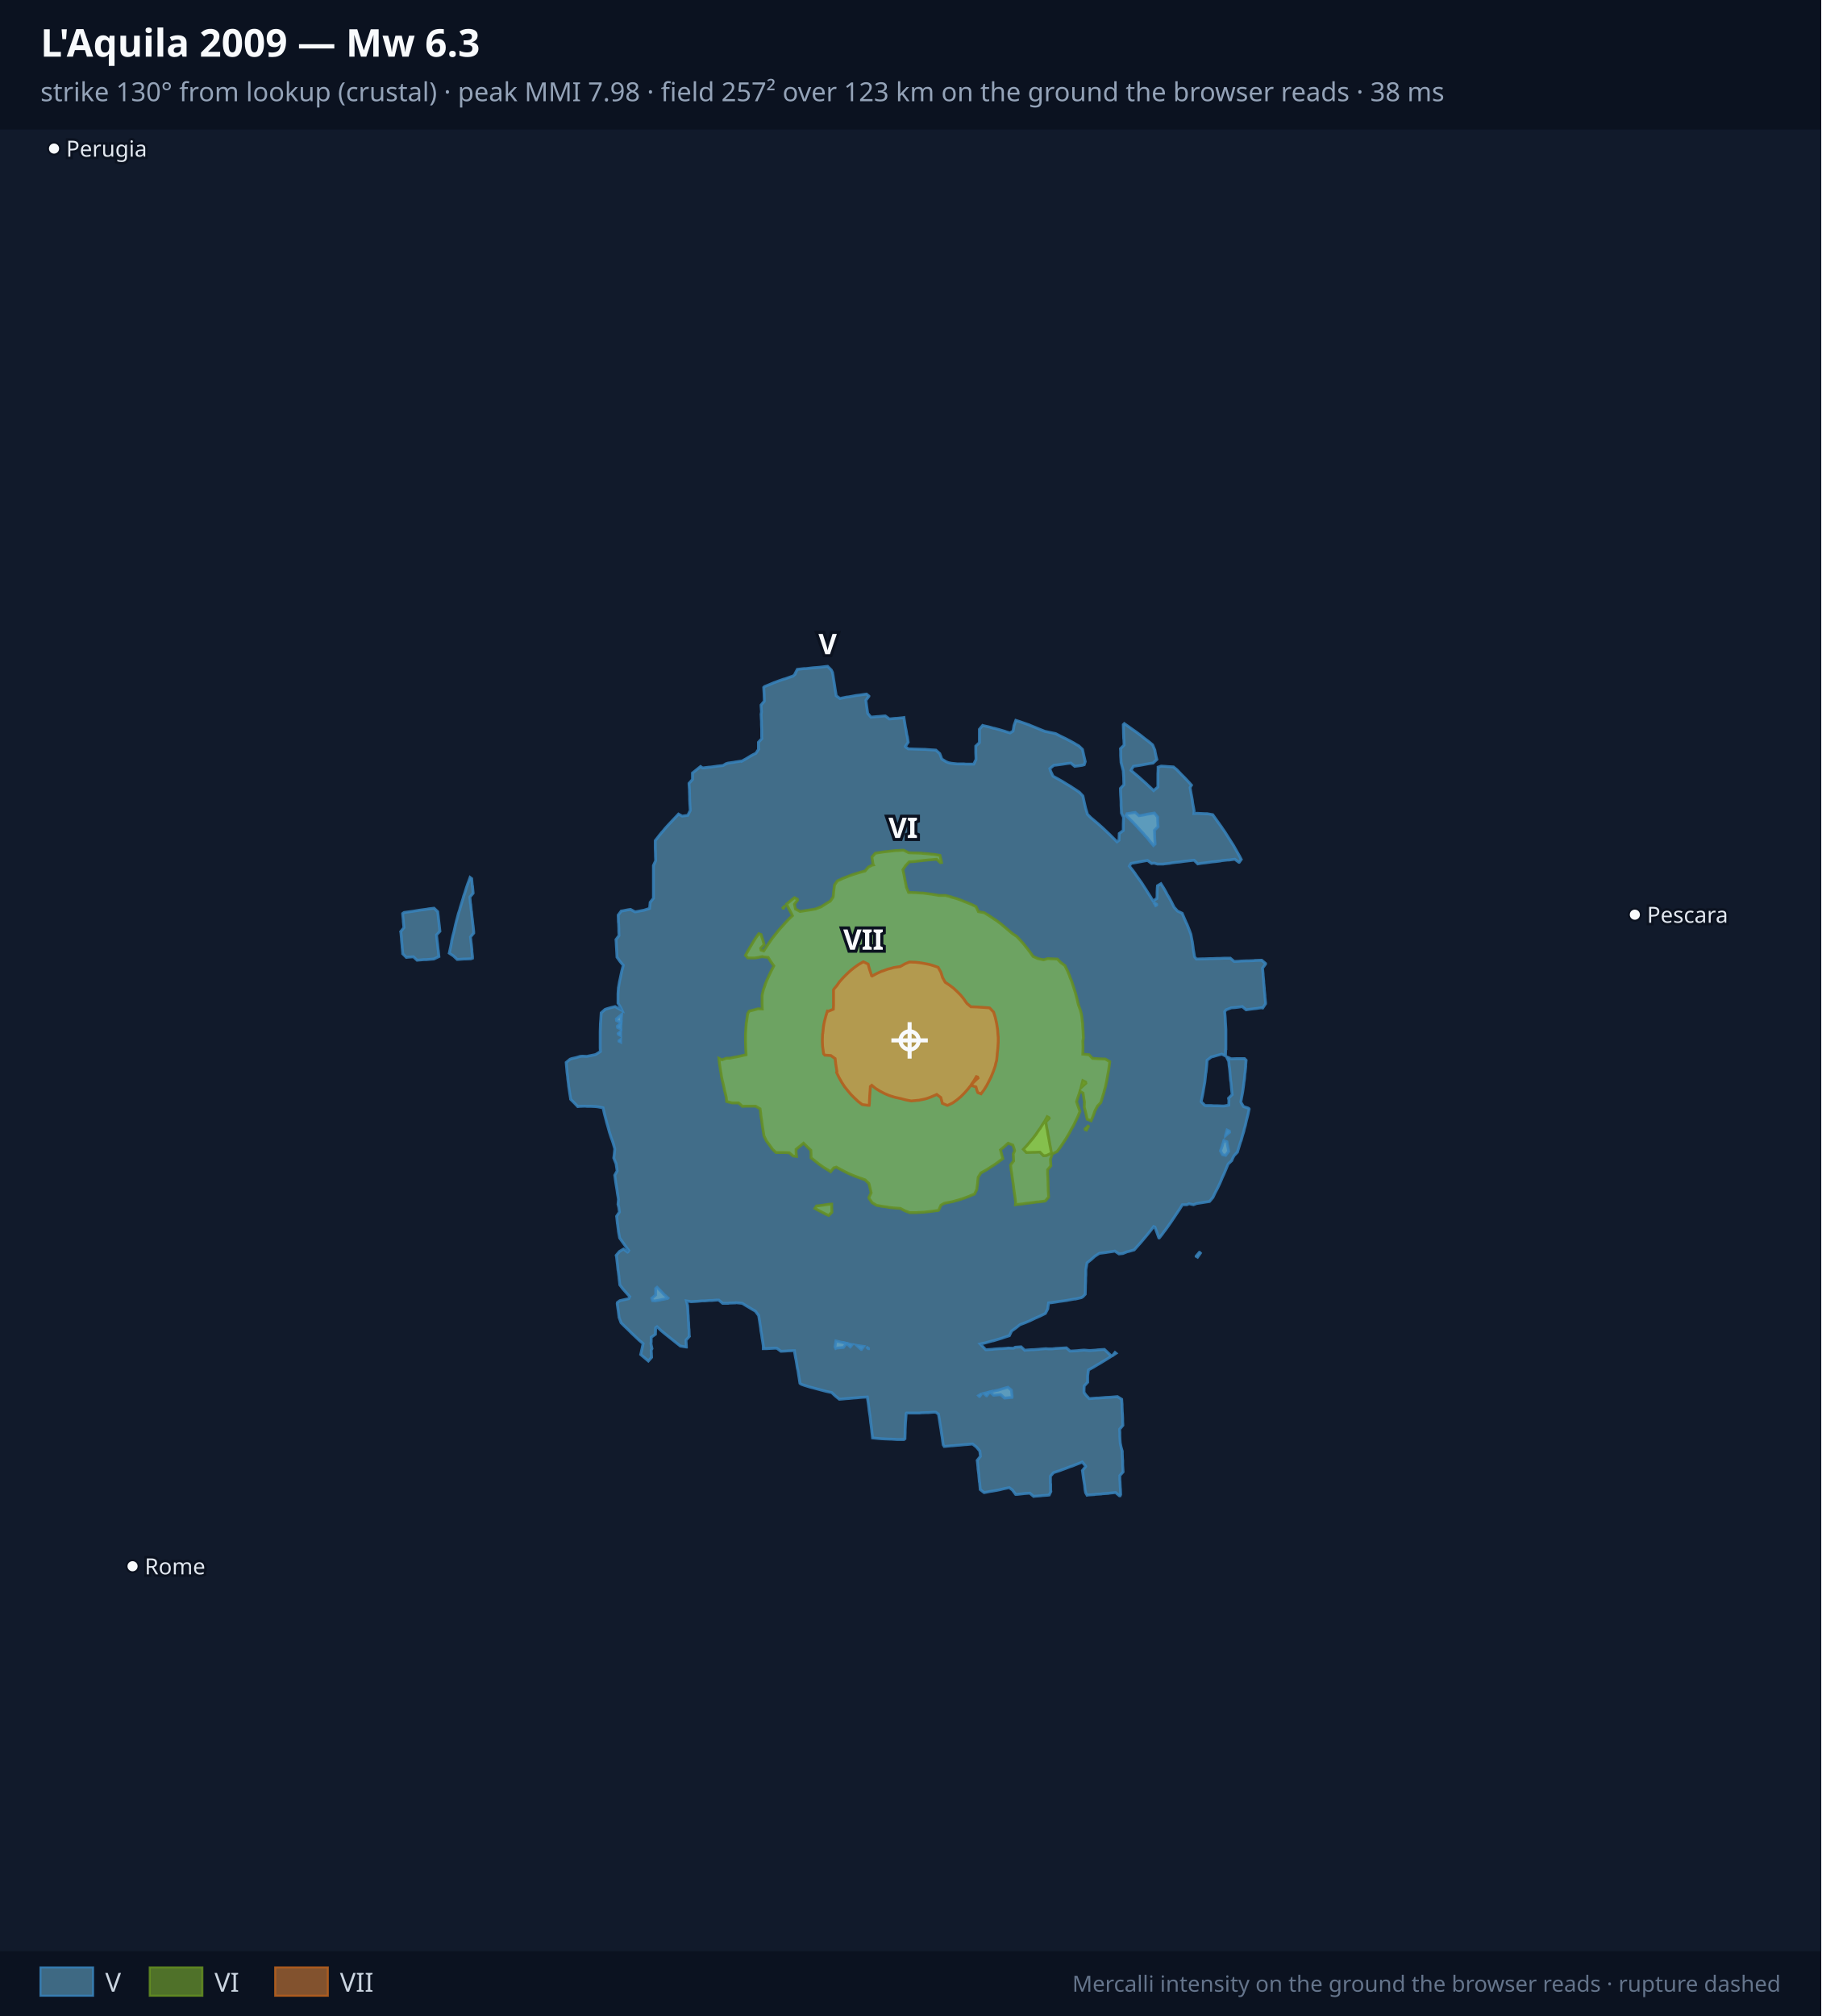
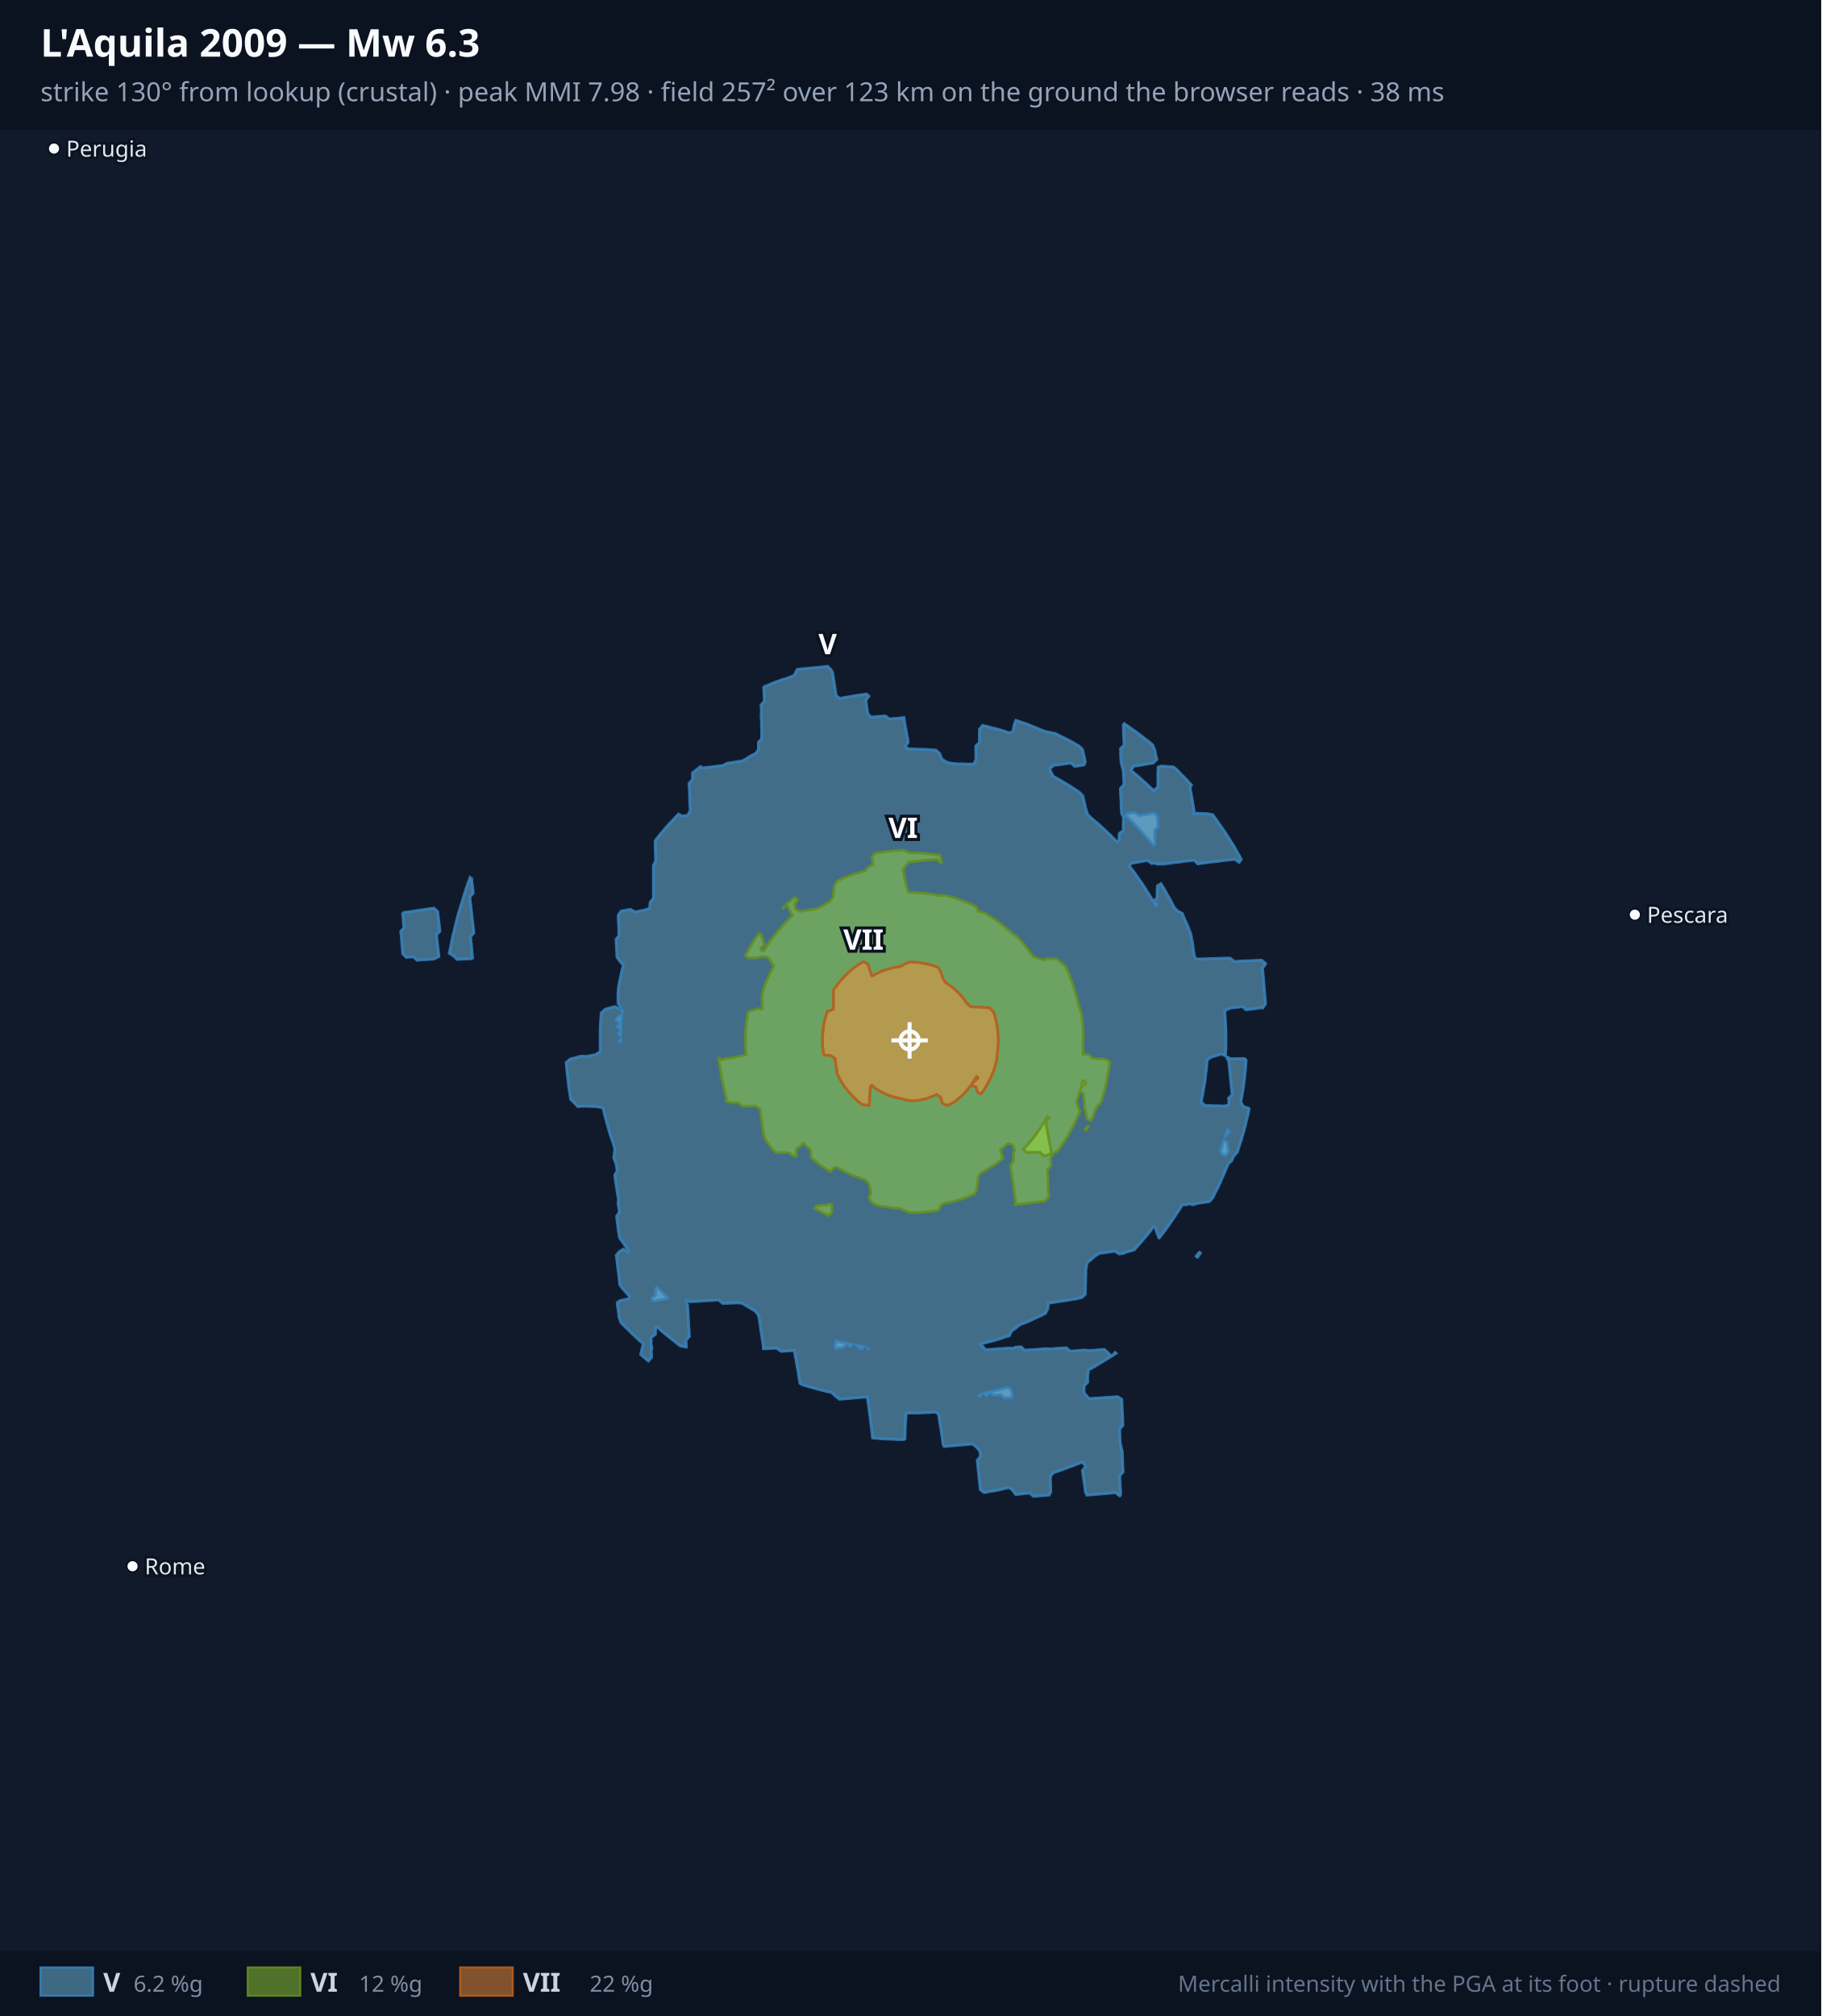
<svg xmlns="http://www.w3.org/2000/svg" viewBox="0 0 900 996" width="900" height="996" font-family="ui-sans-serif, system-ui, sans-serif">
  <rect width="100%" height="100%" fill="#0b1220" />
  <g transform="translate(0,64)">
    <rect x="0" y="0" width="900" height="900" fill="#111a2b" />
    <path d="M555.1,294.0 L555.6,293.5 L557.6,294.9 L559.7,296.4 L561.7,297.8 L563.7,299.3 L565.7,300.9 L567.7,302.4 L569.6,304.0 L570.7,306.6 L570.8,307.3 L571.3,309.7 L571.7,311.2 L569.8,313.0 L568.3,313.2 L566.6,313.5 L564.5,313.9 L563.4,314.1 L560.7,314.5 L560.1,314.6 L558.9,316.6 L560.8,318.2 L562.7,319.8 L564.6,321.5 L566.5,323.2 L567.0,323.7 L568.3,324.9 L570.1,326.6 L570.3,326.4 L572.2,324.8 L572.2,324.1 L572.2,321.5 L572.2,320.2 L572.2,318.3 L572.3,316.3 L572.3,315.0 L573.8,314.5 L575.7,314.6 L576.9,314.7 L579.9,314.9 L580.0,315.0 L581.6,316.3 L581.9,316.6 L583.6,318.4 L585.4,320.2 L587.1,322.0 L588.8,323.9 L588.1,325.1 L588.6,328.0 L588.8,329.0 L589.2,331.2 L589.4,332.8 L589.7,334.4 L590.1,336.6 L590.0,337.9 L591.5,337.8 L593.3,337.9 L595.6,338.0 L596.5,338.0 L599.3,338.5 L600.8,340.6 L602.3,342.7 L603.8,344.8 L603.9,345.0 L605.3,347.0 L606.7,349.2 L608.1,351.4 L608.6,352.2 L609.5,353.6 L610.8,355.9 L612.1,358.2 L612.4,358.7 L613.4,360.6 L612.4,362.0 L612.2,362.0 L610.2,360.5 L607.3,360.9 L606.6,360.9 L603.8,361.2 L602.9,361.4 L600.4,361.7 L599.2,361.8 L597.0,362.1 L595.5,362.3 L593.7,362.5 L591.9,362.8 L590.1,361.0 L588.2,361.2 L586.5,361.4 L584.8,361.6 L582.8,361.9 L581.5,362.0 L579.1,362.3 L578.1,362.5 L575.4,362.8 L574.8,362.9 L572.0,362.9 L570.3,362.4 L569.1,362.6 L567.1,361.1 L565.3,361.4 L563.2,361.8 L562.1,362.0 L559.3,362.5 L558.9,362.6 L558.1,363.9 L559.7,365.9 L560.9,367.5 L561.2,368.0 L562.7,370.1 L564.2,372.2 L565.6,374.4 L566.2,375.3 L567.0,376.6 L568.4,378.8 L569.8,381.1 L571.7,379.9 L571.8,378.7 L571.8,376.8 L571.9,374.7 L572.0,373.6 L573.7,372.6 L575.1,374.8 L576.4,377.1 L576.6,377.6 L577.7,379.4 L579.0,381.8 L579.9,383.6 L580.2,384.2 L581.9,386.1 L584.2,387.2 L585.3,389.8 L586.4,392.3 L586.5,392.4 L587.5,394.9 L588.4,397.3 L588.5,397.6 L589.1,400.8 L589.2,401.2 L589.6,404.0 L589.7,405.0 L590.1,407.3 L590.3,408.7 L591.2,409.8 L591.6,409.8 L594.6,409.7 L595.3,409.7 L597.9,409.6 L599.1,409.6 L601.3,409.5 L602.8,409.5 L604.7,409.4 L606.5,409.4 L608.0,409.4 L609.9,411.0 L612.2,410.9 L613.3,410.8 L615.8,410.7 L616.7,410.7 L619.5,410.6 L620.1,410.5 L623.2,410.4 L623.5,410.4 L625.4,412.0 L625.4,412.3 L623.9,414.3 L624.2,417.3 L624.2,417.8 L624.5,420.8 L624.5,421.4 L624.8,424.3 L624.8,424.9 L625.1,427.8 L625.1,428.4 L625.4,431.3 L625.4,431.9 L624.0,434.0 L623.2,433.9 L620.5,434.3 L619.5,434.4 L617.1,434.7 L615.8,434.9 L613.9,433.3 L611.9,433.6 L610.2,433.8 L608.5,433.9 L605.9,434.9 L605.8,435.0 L605.2,435.8 L605.4,437.9 L605.5,439.3 L605.6,441.3 L605.7,442.9 L605.8,444.7 L605.8,446.7 L605.8,448.0 L605.8,450.5 L605.8,451.3 L605.8,454.4 L605.7,454.5 L605.6,457.7 L603.8,456.8 L601.5,457.4 L599.5,458.0 L598.6,458.2 L596.5,459.8 L596.4,461.7 L596.3,462.8 L596.0,465.8 L595.9,466.0 L595.6,468.8 L595.4,470.6 L595.2,471.7 L594.7,474.6 L594.6,475.3 L594.2,477.4 L593.6,480.2 L593.6,480.3 L595.4,482.1 L595.9,482.2 L598.6,482.2 L599.9,482.3 L601.7,482.3 L603.9,482.4 L604.9,482.4 L607.2,482.0 L607.3,479.7 L607.1,478.6 L608.9,476.8 L608.6,474.2 L608.5,473.2 L608.3,470.8 L608.1,469.6 L607.9,467.3 L607.8,466.0 L607.6,463.9 L607.4,462.5 L607.2,460.4 L606.1,458.1 L608.4,459.1 L611.1,459.0 L611.7,459.0 L614.9,459.0 L615.0,459.0 L615.8,459.8 L615.6,462.1 L615.6,462.9 L615.3,465.9 L615.2,466.4 L615.0,468.9 L614.7,470.9 L614.6,471.9 L614.2,474.8 L614.1,475.5 L613.7,477.6 L613.2,480.3 L613.2,480.5 L614.5,482.7 L616.7,483.4 L617.1,483.6 L617.3,483.9 L616.7,486.7 L616.3,488.3 L616.0,489.4 L615.4,492.1 L614.9,493.8 L614.7,494.8 L613.9,497.4 L613.3,499.6 L613.1,500.0 L612.3,502.6 L611.5,505.2 L609.8,507.0 L609.1,508.4 L608.7,509.4 L606.9,511.1 L605.9,513.5 L604.9,515.9 L603.8,518.3 L603.7,518.6 L602.8,520.7 L601.7,523.0 L600.5,525.3 L599.4,527.6 L599.4,527.6 L597.8,529.5 L597.7,529.6 L594.5,530.1 L593.9,530.2 L591.3,530.6 L589.8,531.2 L587.6,530.7 L586.5,531.2 L584.3,531.2 L583.0,533.3 L581.6,535.4 L580.2,537.5 L578.8,539.6 L577.4,541.6 L575.9,543.7 L575.1,544.7 L574.4,545.7 L572.9,547.6 L572.7,547.6 L572.6,547.4 L571.7,544.9 L570.9,542.7 L570.7,542.2 L570.1,542.0 L568.6,544.0 L567.0,546.0 L565.4,547.9 L563.8,549.8 L562.2,551.6 L560.5,553.5 L557.7,554.3 L557.1,554.4 L554.9,555.3 L553.0,555.5 L550.9,554.1 L549.9,554.3 L547.1,554.7 L546.6,554.8 L543.4,555.2 L543.3,555.2 L541.1,556.6 L539.2,558.3 L537.2,559.9 L536.7,562.7 L536.6,563.3 L536.6,565.9 L536.5,567.3 L536.5,569.0 L536.4,571.3 L536.4,572.2 L536.3,575.3 L536.3,575.4 L535.2,576.6 L534.4,577.1 L531.4,577.8 L530.9,577.8 L528.1,578.3 L527.1,578.5 L524.9,578.8 L523.4,579.0 L521.6,579.3 L519.6,579.6 L518.2,579.7 L517.9,581.6 L517.8,582.6 L516.6,584.9 L514.2,586.1 L514.2,586.1 L511.7,587.2 L509.2,588.4 L509.0,588.5 L506.6,589.5 L504.0,590.5 L504.0,590.5 L502.0,592.1 L499.9,593.6 L498.8,595.9 L496.0,596.8 L495.2,597.1 L493.2,597.7 L490.9,598.4 L490.3,598.5 L487.4,599.3 L486.7,599.5 L484.4,600.0 L485.4,601.0 L487.1,602.8 L487.7,602.8 L490.6,602.6 L491.2,602.5 L494.0,602.3 L494.8,602.3 L497.5,602.1 L498.3,602.0 L500.8,602.1 L501.7,601.6 L504.6,601.4 L506.4,603.1 L507.2,603.0 L509.9,602.8 L510.7,602.8 L513.4,602.6 L514.3,602.5 L516.8,602.3 L518.0,602.4 L520.0,602.4 L521.7,602.2 L523.5,602.1 L525.2,602.0 L527.0,601.9 L528.8,603.5 L530.8,603.4 L532.3,603.3 L534.3,603.1 L535.7,603.0 L538.2,603.2 L538.9,603.2 L541.8,603.0 L542.3,602.9 L545.4,602.7 L545.8,602.7 L547.6,604.4 L549.3,606.0 L547.1,607.4 L544.8,608.8 L543.0,609.9 L542.6,610.1 L540.3,611.5 L537.9,612.8 L537.5,615.7 L537.5,616.4 L537.5,618.9 L535.8,620.7 L535.7,622.4 L535.7,623.9 L536.6,625.2 L538.3,627.0 L539.3,626.9 L541.8,626.7 L542.8,626.7 L545.3,626.5 L546.4,626.4 L548.7,626.3 L549.9,626.2 L552.2,626.0 L554.3,627.3 L554.5,630.0 L554.5,631.0 L554.6,633.4 L554.7,634.6 L554.8,636.8 L554.8,638.3 L554.9,640.2 L553.3,642.1 L553.4,643.9 L553.4,645.5 L553.5,647.6 L553.6,648.9 L554.0,650.9 L554.6,653.0 L554.6,654.0 L554.7,656.4 L554.8,657.7 L554.8,659.8 L554.9,661.4 L555.0,663.2 L553.4,665.0 L553.4,667.0 L553.5,668.4 L553.6,670.7 L553.7,671.8 L553.8,674.4 L553.5,675.0 L553.2,675.0 L551.3,673.4 L548.2,673.7 L547.8,673.8 L544.7,674.0 L544.3,674.1 L541.2,674.3 L540.8,674.4 L537.7,674.6 L537.2,674.7 L536.5,673.5 L536.2,672.0 L536.0,669.9 L535.8,668.7 L535.4,666.2 L535.3,665.4 L534.9,662.5 L536.5,660.5 L536.4,660.2 L534.8,658.3 L534.2,658.6 L531.6,659.6 L529.9,660.3 L528.9,660.6 L526.3,661.6 L525.2,662.0 L523.6,662.6 L520.8,663.5 L520.6,663.6 L519.1,665.3 L519.1,665.4 L519.1,668.6 L519.2,669.2 L519.2,672.0 L519.3,672.9 L518.5,674.6 L517.8,674.7 L515.0,674.9 L514.3,675.0 L511.5,675.2 L510.8,675.3 L508.9,673.7 L506.2,673.9 L505.4,674.0 L502.7,674.3 L501.9,674.3 L500.5,672.4 L500.4,672.2 L498.8,671.0 L498.1,671.1 L495.7,671.6 L494.1,672.0 L492.6,672.3 L490.3,672.7 L489.5,672.8 L486.5,673.4 L486.3,673.4 L484.4,671.9 L484.4,671.8 L484.1,668.5 L484.0,668.2 L483.7,665.0 L483.7,664.7 L483.3,661.6 L483.3,661.1 L483.0,658.2 L482.9,657.5 L484.5,655.5 L484.2,652.9 L482.5,650.9 L480.6,649.4 L477.5,649.7 L477.1,649.7 L474.0,650.0 L473.6,650.0 L470.5,650.3 L470.1,650.3 L467.0,650.6 L466.6,650.6 L466.1,649.8 L465.8,647.7 L465.6,646.1 L465.3,644.4 L465.0,642.3 L464.8,641.1 L464.4,638.6 L464.3,637.9 L463.8,634.8 L463.7,634.6 L462.4,633.7 L461.2,633.7 L458.8,633.9 L457.8,633.9 L455.2,634.0 L454.5,634.1 L451.4,634.1 L451.2,634.1 L448.0,634.1 L447.8,634.3 L447.8,634.4 L447.6,637.4 L447.5,638.5 L447.4,640.5 L447.3,642.6 L447.3,643.7 L447.2,646.7 L447.2,646.8 L446.7,647.2 L443.7,647.2 L443.5,647.2 L440.4,647.0 L439.7,647.0 L437.3,646.9 L435.5,646.8 L434.2,646.7 L431.2,646.4 L431.2,646.4 L431.2,646.4 L430.8,643.0 L430.8,642.8 L430.4,639.6 L430.3,639.1 L430.0,636.2 L429.9,635.5 L429.5,632.9 L429.4,631.8 L429.1,629.5 L428.9,628.2 L428.6,626.2 L426.7,626.3 L425.2,626.4 L423.2,626.6 L421.7,626.7 L419.7,626.9 L418.2,627.0 L416.1,627.2 L414.8,627.3 L412.8,625.7 L411.0,624.0 L408.3,623.4 L407.5,623.2 L405.6,622.7 L403.0,622.0 L401.9,621.7 L400.3,621.3 L397.7,620.5 L396.0,619.9 L395.4,619.5 L395.3,619.4 L394.8,616.2 L394.7,615.6 L394.3,613.0 L394.0,611.8 L393.7,609.8 L393.4,608.0 L393.1,606.6 L392.7,604.2 L392.6,603.3 L391.7,603.3 L389.3,603.4 L388.0,603.5 L385.9,603.6 L383.9,602.1 L382.5,602.1 L380.6,602.2 L378.8,602.3 L377.2,602.3 L377.2,600.9 L376.9,598.9 L376.6,597.2 L376.4,595.6 L376.0,593.4 L375.9,592.3 L375.5,589.7 L375.4,589.0 L374.9,585.9 L374.8,585.8 L373.3,583.8 L371.1,582.5 L370.1,581.9 L368.9,581.2 L366.8,579.9 L363.7,579.6 L363.5,579.7 L360.4,579.8 L359.9,579.9 L357.1,579.9 L355.2,578.3 L354.2,578.3 L351.8,578.5 L350.6,578.5 L348.3,578.7 L346.9,578.7 L344.9,578.9 L343.3,579.0 L341.5,579.1 L339.2,578.7 L339.8,581.1 L339.9,582.6 L340.0,584.8 L340.1,586.0 L340.2,588.4 L340.3,589.4 L340.4,592.1 L340.5,592.8 L340.6,595.7 L340.7,596.2 L339.0,598.1 L339.2,601.4 L339.2,601.5 L339.1,601.5 L336.2,601.0 L334.3,599.5 L332.3,597.9 L330.4,596.4 L328.4,594.8 L326.5,593.2 L324.7,591.5 L324.0,592.0 L324.0,592.3 L323.9,595.2 L321.8,596.7 L321.8,598.9 L321.7,599.9 L322.2,602.3 L321.8,603.1 L322.0,606.4 L322.0,606.6 L320.4,608.4 L318.5,606.8 L316.6,605.2 L317.2,602.6 L317.8,599.8 L317.7,599.7 L315.9,598.2 L314.1,596.5 L312.3,594.8 L310.5,593.0 L308.7,591.3 L306.9,589.5 L305.9,586.8 L305.9,586.6 L305.5,583.5 L305.4,582.9 L305.0,580.1 L305.1,579.5 L306.3,578.6 L307.6,578.3 L310.3,577.7 L310.7,577.6 L311.2,576.6 L309.5,574.7 L307.8,572.8 L306.3,570.8 L306.3,570.7 L305.9,567.4 L305.9,567.1 L305.5,564.0 L305.4,563.5 L305.1,560.6 L305.0,559.9 L304.7,557.2 L304.5,556.2 L306.1,554.3 L308.1,553.1 L310.1,554.6 L310.3,554.5 L310.7,553.8 L309.2,551.8 L307.7,549.7 L306.7,548.3 L306.2,547.6 L305.6,544.3 L305.6,544.1 L305.2,541.0 L305.1,540.5 L304.8,537.6 L304.7,536.9 L306.1,534.8 L305.8,532.5 L305.4,531.0 L305.6,528.7 L305.5,527.8 L305.1,525.5 L304.9,524.0 L304.6,522.2 L304.3,520.3 L304.1,518.9 L303.8,516.6 L305.0,514.4 L304.9,514.0 L304.4,510.7 L304.3,510.6 L303.3,508.1 L303.5,506.6 L303.8,503.7 L303.8,503.6 L303.0,500.8 L302.5,499.3 L302.0,498.0 L301.1,495.2 L301.0,494.8 L300.3,492.3 L299.8,490.6 L299.5,489.4 L298.7,486.4 L298.7,486.4 L298.0,483.3 L295.2,482.8 L294.3,482.7 L292.1,482.6 L290.2,482.6 L289.0,482.5 L286.4,482.6 L285.5,482.7 L283.8,480.9 L282.0,479.1 L282.0,479.0 L281.5,475.9 L281.4,475.2 L281.0,472.6 L280.9,471.5 L280.6,469.2 L280.5,467.9 L280.2,465.7 L280.1,464.4 L279.9,462.2 L279.8,460.9 L281.7,459.3 L282.5,459.0 L284.7,458.5 L286.7,457.9 L287.8,457.8 L290.0,457.9 L291.4,457.6 L293.9,457.1 L294.5,456.9 L296.7,455.5 L296.6,453.8 L296.6,452.1 L296.6,450.0 L296.6,448.9 L296.6,446.1 L296.6,445.7 L296.7,442.5 L296.7,442.0 L296.9,439.4 L297.0,437.8 L297.1,436.4 L299.0,434.7 L299.8,434.4 L301.9,433.8 L304.0,433.3 L306.2,434.6 L307.4,435.2 L306.8,433.9 L305.4,431.6 L305.4,430.2 L305.4,427.7 L305.4,427.0 L305.6,423.9 L305.7,423.5 L306.1,421.1 L306.7,418.4 L306.7,418.3 L307.3,415.6 L308.0,412.9 L308.0,412.9 L306.4,411.0 L304.9,408.9 L304.8,407.0 L304.7,405.2 L304.6,403.6 L304.5,401.5 L304.4,400.2 L305.9,398.2 L305.8,396.0 L305.8,394.8 L305.7,392.3 L305.6,391.5 L305.5,388.6 L305.5,388.1 L307.0,386.1 L307.7,386.0 L310.2,385.5 L311.6,385.3 L313.8,386.5 L315.0,386.3 L317.6,385.8 L318.2,385.7 L321.0,384.8 L321.3,381.8 L322.9,379.8 L322.9,379.5 L322.9,376.6 L322.9,375.6 L322.9,373.3 L322.9,371.7 L322.9,370.1 L322.9,367.8 L322.9,366.8 L322.9,363.9 L322.9,363.6 L324.0,361.2 L323.9,358.8 L323.9,357.9 L323.8,355.0 L323.8,354.6 L323.8,351.3 L325.3,349.4 L326.0,348.5 L326.9,347.4 L327.8,346.4 L328.5,345.5 L330.2,343.6 L331.9,341.8 L333.6,340.0 L335.3,338.2 L337.1,339.2 L339.9,338.8 L341.1,336.4 L341.0,334.5 L340.9,333.1 L340.8,330.8 L340.8,329.7 L340.7,327.1 L340.7,326.4 L340.5,323.4 L340.5,323.0 L342.2,321.1 L342.2,317.9 L344.2,316.3 L346.2,314.7 L347.2,315.4 L350.5,315.0 L350.9,315.0 L353.9,314.6 L354.5,314.5 L357.3,314.2 L358.8,313.3 L359.8,313.0 L362.7,312.6 L363.1,312.5 L366.4,312.0 L366.5,312.1 L368.8,310.8 L371.1,309.4 L372.4,308.7 L373.5,308.2 L374.9,306.1 L374.8,305.9 L374.8,302.7 L376.5,300.9 L376.4,300.1 L376.4,297.6 L376.4,296.3 L376.3,294.3 L376.3,292.5 L376.2,291.0 L376.1,288.9 L376.3,287.7 L376.1,284.9 L376.1,284.3 L377.7,282.4 L377.6,279.3 L377.6,279.0 L377.4,275.6 L377.4,275.6 L377.8,275.2 L379.8,274.4 L382.4,273.3 L382.7,273.2 L385.1,272.3 L387.4,271.5 L387.9,271.4 L390.7,270.4 L391.9,270.0 L392.9,269.1 L392.9,268.8 L394.0,266.7 L394.8,266.6 L397.5,266.3 L398.4,266.3 L401.0,266.0 L401.9,265.9 L404.5,265.7 L405.5,265.6 L408.0,265.3 L409.0,265.2 L410.8,267.0 L411.4,268.2 L411.7,269.9 L412.0,271.9 L412.2,273.1 L412.6,275.7 L412.7,276.4 L413.2,279.4 L413.2,279.7 L415.1,281.1 L415.4,281.0 L418.3,280.4 L419.3,280.3 L421.5,279.9 L423.1,279.6 L424.8,279.4 L426.8,279.1 L428.2,278.9 L429.4,279.9 L429.4,280.0 L427.9,282.0 L428.3,285.0 L428.4,285.7 L428.8,288.4 L430.4,290.3 L433.7,290.0 L434.0,290.0 L437.2,289.7 L437.5,289.7 L439.5,291.2 L442.5,290.9 L443.1,290.9 L446.1,290.6 L446.7,290.5 L446.8,291.2 L447.2,293.7 L447.4,295.0 L447.8,296.9 L448.1,298.9 L448.4,300.1 L448.8,302.7 L447.4,304.8 L447.5,305.0 L448.9,306.0 L449.9,306.0 L452.8,306.1 L453.1,306.1 L456.3,306.2 L456.9,306.2 L459.4,306.4 L461.1,306.5 L462.5,306.6 L464.4,308.3 L464.9,309.6 L465.4,311.0 L467.5,312.3 L468.7,312.8 L470.2,313.1 L473.1,313.4 L473.3,313.4 L476.4,313.4 L477.2,313.5 L479.6,313.5 L481.2,313.5 L482.3,311.2 L482.3,310.4 L482.2,307.9 L482.2,306.5 L482.2,304.6 L484.0,302.9 L484.0,300.5 L484.0,299.6 L484.0,296.7 L484.0,296.3 L485.6,294.4 L485.9,294.5 L488.6,295.1 L491.1,295.8 L491.3,295.8 L493.9,296.5 L496.6,297.3 L497.1,297.5 L499.1,298.1 L500.6,297.2 L500.8,296.2 L501.1,294.4 L502.0,291.9 L503.9,292.5 L506.5,293.4 L508.8,294.2 L508.9,294.3 L511.4,295.3 L513.8,296.3 L516.3,297.3 L516.3,297.3 L519.1,297.9 L521.5,298.4 L521.8,298.5 L524.1,299.7 L526.4,300.8 L528.7,302.0 L530.9,303.2 L531.5,303.6 L533.1,304.5 L534.9,306.2 L535.0,306.5 L535.6,309.3 L535.9,310.5 L536.3,312.3 L535.8,313.8 L534.8,314.1 L532.7,314.4 L531.1,314.6 L529.2,313.0 L527.4,313.2 L525.5,313.5 L524.1,313.7 L521.8,314.0 L520.8,314.1 L518.8,315.7 L519.2,317.0 L520.4,319.5 L522.6,320.7 L524.9,322.0 L527.0,323.3 L529.2,324.6 L529.9,325.1 L531.3,326.0 L533.4,327.4 L535.1,329.2 L535.2,329.5 L535.8,332.3 L536.1,333.6 L536.5,335.3 L537.3,337.9 L537.3,338.2 L539.1,340.0 L541.0,341.6 L542.9,343.2 L544.8,344.9 L546.6,346.6 L548.4,348.3 L550.2,350.1 L552.0,351.9 L553.0,351.1 L553.0,350.6 L553.1,347.8 L555.1,346.3 L555.1,344.3 L555.1,343.1 L555.2,340.3 L555.2,339.8 L554.2,337.7 L554.1,335.7 L554.0,333.9 L554.0,332.3 L553.9,330.3 L553.8,328.9 L553.7,326.6 L553.7,325.5 L555.4,323.7 L555.3,320.9 L555.3,320.3 L555.1,317.2 L555.1,316.9 L554.4,314.2 L554.0,312.7 L553.9,310.9 L553.8,309.3 L553.8,307.2 L553.7,305.9 L555.5,304.1 L555.4,301.5 L555.3,300.8 L555.2,297.8 L555.2,297.4 L555.1,294.1 L555.1,294.0 Z" fill="rgba(125, 211, 252, 0.45)" stroke="rgba(56, 132, 189, 0.85)" stroke-width="1.4" />
    <path d="M570.5,337.7 L568.5,338.0 L566.7,338.3 L565.3,338.6 L562.9,339.0 L561.0,337.4 L560.2,337.5 L557.1,338.0 L556.9,338.0 L556.4,338.9 L558.2,340.6 L560.0,342.4 L561.7,344.2 L563.4,346.1 L565.1,347.9 L566.0,349.0 L566.8,349.8 L568.4,351.8 L570.0,353.7 L570.8,353.0 L570.8,352.8 L570.6,349.6 L570.6,349.2 L570.5,346.2 L572.3,344.4 L572.2,343.4 L572.1,341.1 L572.1,339.7 L570.5,337.7 Z" fill="rgba(125, 211, 252, 0.45)" stroke="rgba(56, 132, 189, 0.85)" stroke-width="1.4" />
    <path d="M571.6,382.8 L570.2,381.9 L571.1,383.4 L571.6,383.1 L571.6,382.8 Z" fill="rgba(125, 211, 252, 0.45)" stroke="rgba(56, 132, 189, 0.85)" stroke-width="1.4" />
    <path d="M607.5,494.8 L606.4,494.3 L605.6,497.0 L605.6,497.1 L605.7,497.0 L607.6,495.4 L607.5,494.8 Z" fill="rgba(125, 211, 252, 0.45)" stroke="rgba(56, 132, 189, 0.85)" stroke-width="1.4" />
    <path d="M606.3,500.1 L604.8,499.5 L604.0,502.1 L603.6,503.3 L603.1,504.6 L604.2,506.5 L605.7,506.8 L607.2,504.8 L606.9,503.3 L606.4,500.9 L606.3,500.1 Z" fill="rgba(125, 211, 252, 0.45)" stroke="rgba(56, 132, 189, 0.85)" stroke-width="1.4" />
    <path d="M592.7,554.7 L592.8,554.7 L593.2,555.1 L591.8,557.1 L591.1,556.7 L591.1,556.6 L592.7,554.7 Z" fill="rgba(125, 211, 252, 0.45)" stroke="rgba(56, 132, 189, 0.85)" stroke-width="1.4" />
    <path d="M551.0,604.2 L551.0,604.2 L551.5,604.6 L549.7,605.8 L551.0,604.2 Z" fill="rgba(125, 211, 252, 0.45)" stroke="rgba(56, 132, 189, 0.85)" stroke-width="1.4" />
    <path d="M232.3,369.5 L233.1,370.1 L233.1,370.2 L233.4,373.6 L233.5,373.7 L233.8,377.1 L233.8,377.3 L232.2,379.2 L232.5,382.5 L232.6,382.7 L232.9,386.0 L233.0,386.3 L233.3,389.4 L233.4,389.9 L233.7,392.8 L233.8,393.4 L234.1,396.3 L234.1,397.0 L232.5,398.9 L232.8,401.7 L232.9,402.4 L233.2,405.2 L233.2,406.0 L233.5,408.7 L233.5,409.4 L232.7,409.7 L230.0,409.8 L229.3,409.8 L226.3,410.0 L225.9,410.0 L224.1,408.3 L222.0,406.9 L222.1,406.5 L222.7,403.7 L223.1,401.7 L223.2,400.9 L223.8,398.2 L224.3,396.4 L224.5,395.5 L225.1,392.8 L225.6,390.8 L225.8,390.1 L226.5,387.4 L227.3,385.0 L227.3,384.8 L228.1,382.2 L228.9,379.6 L229.1,378.8 L229.7,377.1 L230.5,374.5 L231.3,372.2 L231.4,372.0 L232.3,369.5 Z" fill="rgba(125, 211, 252, 0.45)" stroke="rgba(56, 132, 189, 0.85)" stroke-width="1.4" />
    <path d="M307.2,437.2 L306.6,437.7 L304.6,439.4 L304.7,440.2 L306.9,441.3 L307.1,438.2 L307.2,437.2 Z" fill="rgba(125, 211, 252, 0.45)" stroke="rgba(56, 132, 189, 0.85)" stroke-width="1.4" />
    <path d="M306.9,441.5 L305.1,443.0 L305.2,443.6 L306.8,444.4 L306.9,441.5 Z" fill="rgba(125, 211, 252, 0.45)" stroke="rgba(56, 132, 189, 0.85)" stroke-width="1.4" />
    <path d="M306.7,445.6 L305.5,446.6 L305.6,447.0 L306.7,447.6 L306.7,445.6 Z" fill="rgba(125, 211, 252, 0.45)" stroke="rgba(56, 132, 189, 0.85)" stroke-width="1.4" />
    <path d="M306.7,449.6 L305.9,450.2 L305.9,450.4 L306.7,450.8 L306.7,449.6 Z" fill="rgba(125, 211, 252, 0.45)" stroke="rgba(56, 132, 189, 0.85)" stroke-width="1.4" />
    <path d="M499.7,622.7 L498.1,621.4 L497.3,621.6 L495.2,622.2 L493.2,622.8 L492.2,623.0 L489.2,623.7 L491.0,625.3 L491.1,625.3 L494.5,625.0 L496.4,626.7 L496.6,626.7 L499.8,626.4 L500.1,626.4 L500.2,626.0 L499.8,622.8 L499.7,622.7 Z" fill="rgba(125, 211, 252, 0.45)" stroke="rgba(56, 132, 189, 0.85)" stroke-width="1.4" />
    <path d="M211.9,385.0 L214.5,384.7 L216.3,386.4 L216.6,388.9 L216.7,389.9 L217.0,392.5 L217.1,393.3 L217.4,396.1 L215.7,397.9 L215.8,398.7 L216.1,401.5 L216.2,402.2 L216.5,405.1 L216.6,405.6 L216.9,408.6 L214.4,409.8 L213.0,409.9 L210.8,410.1 L209.6,410.1 L207.2,410.3 L206.1,410.4 L204.3,408.7 L201.6,408.9 L200.8,409.0 L199.0,407.2 L199.0,406.8 L198.7,403.7 L198.7,403.3 L198.4,400.2 L198.4,399.8 L198.1,396.6 L198.0,396.3 L199.6,394.3 L199.3,391.2 L199.3,390.8 L199.0,387.7 L199.0,387.3 L199.7,386.8 L201.9,386.5 L203.4,386.3 L205.3,386.0 L207.1,385.7 L208.6,385.5 L210.8,385.2 L211.9,385.0 Z" fill="rgba(125, 211, 252, 0.45)" stroke="rgba(56, 132, 189, 0.85)" stroke-width="1.4" />
    <path d="M489.1,623.7 L486.2,624.4 L487.5,625.6 L487.6,625.6 L489.1,623.7 Z" fill="rgba(125, 211, 252, 0.45)" stroke="rgba(56, 132, 189, 0.85)" stroke-width="1.4" />
    <path d="M485.1,624.6 L483.6,625.5 L484.0,625.9 L484.1,625.9 L485.1,624.6 Z" fill="rgba(125, 211, 252, 0.45)" stroke="rgba(56, 132, 189, 0.85)" stroke-width="1.4" />
    <path d="M429.2,602.2 L428.1,601.4 L429.1,602.3 L429.2,602.3 L429.2,602.2 Z" fill="rgba(125, 211, 252, 0.45)" stroke="rgba(56, 132, 189, 0.85)" stroke-width="1.4" />
    <path d="M423.9,600.8 L423.4,600.7 L423.7,601.0 L425.6,602.7 L425.7,602.7 L426.8,601.2 L423.9,600.8 Z" fill="rgba(125, 211, 252, 0.45)" stroke="rgba(56, 132, 189, 0.85)" stroke-width="1.4" />
    <path d="M421.1,600.3 L418.4,599.7 L420.2,601.4 L420.3,601.3 L421.1,600.3 Z" fill="rgba(125, 211, 252, 0.45)" stroke="rgba(56, 132, 189, 0.85)" stroke-width="1.4" />
    <path d="M415.6,599.1 L413.1,598.5 L412.6,601.4 L413.0,602.2 L413.4,602.0 L416.7,601.7 L416.8,601.7 L418.3,599.7 L415.6,599.1 Z" fill="rgba(125, 211, 252, 0.45)" stroke="rgba(56, 132, 189, 0.85)" stroke-width="1.4" />
    <path d="M324.7,572.0 L324.0,572.6 L324.0,572.8 L324.0,575.8 L322.1,577.4 L322.5,578.6 L323.7,578.7 L326.0,578.3 L326.8,578.1 L329.9,577.5 L329.9,577.5 L330.1,577.3 L328.2,575.6 L326.5,573.8 L324.7,572.0 Z" fill="rgba(125, 211, 252, 0.45)" stroke="rgba(56, 132, 189, 0.85)" stroke-width="1.4" />
    <path d="M460.3,358.0 L461.6,358.1 L464.5,358.6 L465.2,361.5 L465.3,362.1 L464.7,362.2 L462.9,360.5 L459.8,360.8 L459.3,360.8 L456.3,361.1 L455.7,361.2 L452.8,361.5 L452.1,361.6 L449.3,361.8 L447.6,363.6 L446.2,365.7 L446.7,368.0 L447.0,369.6 L447.3,371.2 L447.8,373.6 L447.9,374.3 L449.0,376.9 L451.9,377.0 L452.2,377.0 L455.3,377.2 L456.1,377.2 L458.3,377.5 L460.6,377.8 L461.2,377.9 L464.1,378.4 L465.2,378.4 L467.3,378.4 L470.0,379.1 L470.0,379.2 L472.6,379.9 L475.1,380.8 L476.5,381.4 L477.6,381.8 L480.0,382.8 L482.3,383.9 L483.5,386.4 L486.3,386.9 L488.5,388.2 L488.5,388.2 L490.6,389.6 L492.7,391.0 L494.7,392.5 L496.6,394.1 L498.5,395.7 L500.4,397.3 L502.5,398.7 L504.2,400.5 L505.9,402.4 L506.9,403.7 L507.5,404.4 L509.0,406.4 L510.5,408.5 L512.9,409.6 L514.3,409.9 L515.7,410.2 L517.8,409.6 L519.4,409.7 L521.9,409.8 L522.5,409.8 L524.3,411.6 L526.3,413.1 L526.6,413.8 L527.5,415.6 L528.6,418.2 L528.8,418.9 L529.6,420.8 L530.5,423.6 L530.5,423.6 L531.4,426.4 L531.8,427.9 L532.2,429.4 L532.8,432.0 L532.9,432.4 L533.9,435.1 L534.3,436.6 L534.6,438.1 L534.8,440.3 L535.0,441.5 L535.1,443.8 L535.2,445.1 L535.3,447.2 L535.4,448.8 L535.1,450.3 L535.2,452.9 L535.2,453.6 L535.1,456.8 L535.1,456.8 L535.1,456.8 L538.2,457.1 L539.9,458.9 L541.5,459.0 L543.0,459.1 L545.6,459.2 L546.2,459.2 L548.4,460.5 L548.3,461.4 L547.9,464.4 L547.8,465.0 L547.4,467.2 L546.9,470.0 L546.9,470.0 L546.3,472.8 L545.6,475.3 L545.6,475.5 L544.8,478.1 L544.0,480.7 L542.3,482.5 L541.4,484.2 L541.1,484.8 L540.2,487.3 L539.2,489.7 L537.3,489.0 L537.0,487.9 L536.6,486.0 L536.0,483.7 L535.8,483.1 L535.9,480.4 L535.7,479.3 L535.3,476.6 L535.2,476.0 L533.7,475.2 L532.8,477.8 L532.2,479.6 L532.0,480.3 L532.8,482.7 L533.7,485.1 L533.3,486.0 L532.7,487.5 L531.6,489.8 L530.5,492.1 L529.2,494.3 L528.6,495.5 L528.0,496.5 L526.7,498.7 L525.3,500.8 L523.9,502.9 L522.4,504.9 L520.0,506.1 L519.1,508.7 L519.2,510.5 L519.3,512.0 L517.7,513.9 L517.7,516.1 L517.8,517.3 L517.9,519.8 L517.9,520.7 L518.0,523.5 L518.0,524.1 L518.2,527.2 L518.2,527.4 L516.6,529.3 L516.3,529.4 L513.2,529.8 L512.7,529.8 L509.9,530.2 L509.0,530.3 L506.5,530.6 L505.4,530.8 L503.1,531.0 L501.8,531.2 L501.9,530.0 L501.6,527.6 L501.4,526.3 L501.1,524.2 L500.9,522.6 L500.7,520.9 L500.4,518.9 L500.2,517.6 L499.9,515.2 L499.7,514.3 L499.4,511.5 L500.9,509.6 L500.9,509.1 L500.7,506.1 L501.4,504.5 L501.0,503.1 L500.5,501.7 L498.2,500.8 L497.6,501.3 L496.3,502.5 L494.4,504.1 L494.6,504.8 L495.4,507.8 L495.6,508.4 L493.7,509.8 L493.6,509.9 L491.5,511.4 L489.3,512.8 L487.1,514.2 L486.5,514.5 L484.7,515.5 L483.4,517.6 L483.3,518.3 L483.1,520.6 L482.8,522.7 L482.7,523.6 L481.6,525.9 L479.4,526.8 L479.0,527.0 L476.3,528.0 L474.8,528.5 L473.5,528.9 L470.6,529.7 L470.5,529.7 L467.5,530.3 L466.6,530.5 L465.0,531.4 L464.0,533.6 L463.9,533.8 L463.7,534.0 L460.7,534.4 L459.9,534.5 L457.3,534.8 L456.4,534.9 L453.7,535.0 L453.0,535.1 L450.0,535.1 L449.6,535.1 L447.2,534.2 L444.9,533.0 L443.5,532.9 L441.9,532.8 L439.1,532.5 L438.9,532.4 L436.0,532.0 L434.3,531.7 L433.2,531.5 L431.0,530.2 L429.5,528.1 L429.4,527.6 L430.5,525.3 L430.1,523.6 L429.5,521.1 L429.3,520.6 L427.5,518.9 L426.4,518.5 L425.0,518.0 L422.5,517.1 L420.1,516.1 L419.0,515.6 L417.8,515.0 L415.5,513.8 L413.3,512.6 L412.0,513.0 L410.5,514.9 L408.9,513.9 L406.8,512.6 L404.7,511.1 L402.8,509.6 L400.8,508.0 L400.8,506.8 L400.7,504.3 L398.9,502.6 L397.1,500.8 L395.4,502.2 L393.4,503.8 L393.4,505.3 L393.6,507.3 L391.9,507.1 L390.0,505.5 L387.5,505.4 L386.8,505.4 L383.6,505.4 L383.5,505.4 L382.1,504.1 L381.7,503.7 L380.2,501.6 L378.7,499.6 L377.5,497.1 L377.5,497.0 L377.0,493.8 L376.9,493.3 L376.5,490.5 L376.4,489.6 L376.0,487.2 L375.9,485.9 L375.6,483.8 L373.4,482.5 L371.9,482.5 L370.1,482.5 L368.0,482.5 L366.9,482.6 L365.0,480.9 L362.1,480.9 L361.8,480.9 L359.1,480.2 L358.9,478.2 L358.6,476.9 L357.9,474.1 L357.9,473.9 L357.2,470.8 L357.0,470.1 L356.5,467.7 L356.3,466.2 L356.0,464.5 L355.7,462.5 L355.5,461.1 L355.3,458.9 L356.8,459.6 L359.0,458.8 L360.7,458.8 L362.5,458.4 L364.7,458.0 L365.6,457.8 L368.7,457.1 L368.7,457.1 L368.7,457.0 L368.5,453.7 L368.5,453.4 L368.4,450.3 L368.4,449.6 L368.4,447.1 L368.5,445.6 L368.6,444.0 L368.8,441.3 L368.9,441.0 L369.3,438.0 L369.5,436.7 L370.2,435.6 L370.4,435.5 L373.2,434.8 L374.6,434.4 L376.7,434.5 L376.6,432.1 L376.6,431.1 L376.6,428.2 L376.6,427.9 L377.2,425.1 L378.1,422.6 L378.1,422.4 L379.0,420.2 L380.1,417.8 L381.2,415.5 L382.1,413.8 L382.4,413.2 L381.0,411.2 L379.6,409.0 L377.0,408.7 L376.7,408.6 L373.7,409.2 L372.9,409.3 L369.9,409.3 L369.6,409.3 L368.4,408.0 L369.6,405.8 L370.3,404.6 L370.9,403.6 L372.2,401.4 L373.5,399.3 L375.0,397.3 L376.1,397.7 L376.3,398.4 L377.0,400.5 L377.6,402.7 L375.9,404.5 L376.1,405.4 L377.4,405.8 L378.8,403.7 L380.2,401.6 L381.6,399.6 L383.2,397.6 L384.7,395.7 L386.4,393.8 L388.1,391.9 L389.8,390.1 L391.6,388.4 L391.2,387.5 L389.9,385.1 L388.7,382.7 L390.6,381.1 L392.6,379.5 L394.0,380.2 L394.1,380.7 L392.6,382.7 L393.1,385.1 L395.4,386.3 L396.7,386.1 L399.2,385.7 L399.9,385.6 L403.0,385.1 L403.2,385.0 L405.8,384.0 L408.0,382.6 L408.6,382.2 L410.3,381.2 L411.7,379.2 L411.8,378.5 L412.0,376.2 L412.3,374.0 L412.4,373.2 L413.8,371.2 L415.2,370.6 L416.4,370.0 L419.0,369.0 L420.0,368.6 L421.7,368.0 L424.6,367.1 L424.6,367.1 L427.5,366.3 L429.1,364.4 L431.0,363.4 L431.6,363.3 L431.4,362.9 L430.9,359.6 L430.9,359.4 L432.6,357.5 L432.7,357.5 L435.8,357.0 L436.5,356.9 L439.2,356.6 L440.1,356.5 L442.7,356.2 L443.6,356.2 L446.3,356.0 L446.9,356.2 L449.1,357.3 L451.8,357.4 L452.4,357.4 L455.5,357.5 L455.9,357.6 L458.6,357.8 L460.3,358.0 Z" fill="rgba(163, 230, 53, 0.45)" stroke="rgba(101, 143, 33, 0.85)" stroke-width="1.4" />
    <path d="M536.5,470.6 L535.1,469.9 L534.4,472.6 L534.2,473.4 L534.7,472.9 L536.6,471.2 L536.5,470.6 Z" fill="rgba(163, 230, 53, 0.45)" stroke="rgba(101, 143, 33, 0.85)" stroke-width="1.4" />
    <path d="M538.1,492.0 L538.1,492.0 L538.1,492.0 L536.9,494.3 L536.3,494.1 L536.2,493.7 L538.1,492.0 Z" fill="rgba(163, 230, 53, 0.45)" stroke="rgba(101, 143, 33, 0.85)" stroke-width="1.4" />
    <path d="M518.4,488.2 L517.5,487.7 L516.3,489.9 L514.9,492.0 L514.0,493.5 L513.5,494.1 L512.1,496.2 L510.6,498.2 L509.0,500.1 L507.4,502.0 L505.7,503.8 L507.2,505.4 L507.5,505.4 L510.6,505.3 L511.3,505.3 L513.9,505.2 L515.7,507.0 L517.1,506.9 L519.6,505.7 L519.1,502.9 L518.9,501.9 L518.5,499.7 L518.2,498.0 L517.9,496.6 L517.5,494.2 L517.3,493.4 L516.8,490.3 L518.5,488.5 L518.4,488.2 Z" fill="rgba(163, 230, 53, 0.45)" stroke="rgba(101, 143, 33, 0.85)" stroke-width="1.4" />
    <path d="M386.9,384.5 L388.1,383.3 L387.2,384.7 L387.0,384.7 L386.9,384.5 Z" fill="rgba(163, 230, 53, 0.45)" stroke="rgba(101, 143, 33, 0.85)" stroke-width="1.4" />
    <path d="M410.1,530.9 L411.0,530.9 L411.0,531.6 L411.1,534.6 L411.1,534.9 L409.5,536.5 L408.4,536.0 L407.2,535.4 L404.9,534.2 L402.7,533.0 L403.5,531.8 L403.7,531.8 L406.8,531.4 L407.4,531.3 L410.1,530.9 Z" fill="rgba(163, 230, 53, 0.45)" stroke="rgba(101, 143, 33, 0.85)" stroke-width="1.4" />
    <path d="M488.6,433.9 L489.1,434.0 L490.8,435.8 L491.0,436.0 L491.8,438.5 L492.2,440.2 L492.5,441.6 L492.9,444.1 L493.0,444.8 L493.2,447.6 L493.3,448.4 L493.3,450.9 L493.2,452.3 L493.1,454.0 L492.8,456.7 L492.8,457.0 L492.5,460.0 L492.1,461.3 L491.8,462.7 L490.9,465.3 L489.9,467.7 L489.8,468.0 L488.8,470.0 L487.6,472.3 L486.3,474.4 L484.8,476.4 L483.2,475.8 L482.8,474.8 L482.3,473.0 L479.8,472.2 L478.2,474.2 L476.6,476.0 L476.3,476.3 L474.8,477.8 L472.9,479.4 L470.8,480.9 L468.3,482.1 L468.1,482.1 L465.7,481.1 L465.3,479.6 L464.9,478.2 L462.9,476.7 L462.3,477.0 L459.7,478.1 L458.0,478.7 L456.9,479.0 L454.0,479.6 L453.7,479.6 L450.5,479.9 L450.2,479.9 L447.6,479.4 L445.0,478.7 L444.9,478.7 L442.2,478.1 L439.6,477.3 L439.1,477.1 L437.2,476.3 L434.9,475.1 L432.8,473.8 L430.8,472.2 L430.1,472.8 L430.1,473.1 L429.9,475.9 L429.8,477.3 L429.7,479.0 L429.6,481.5 L429.5,482.1 L429.1,482.1 L426.1,481.7 L424.1,480.2 L422.3,478.5 L420.5,476.7 L418.9,474.8 L417.3,472.8 L415.9,470.6 L415.9,470.6 L414.6,468.3 L413.4,465.8 L413.6,465.4 L413.1,462.3 L413.0,461.7 L412.7,459.0 L410.6,457.5 L407.8,457.3 L407.6,457.3 L407.0,456.6 L406.7,454.4 L406.5,453.0 L406.4,450.8 L406.4,449.6 L406.5,446.8 L406.6,446.5 L406.9,443.5 L407.1,442.2 L407.4,440.7 L408.1,438.0 L408.5,436.7 L408.9,435.5 L409.4,435.6 L411.8,434.6 L411.9,432.7 L411.9,431.4 L411.9,428.8 L411.9,428.2 L411.9,425.0 L412.3,424.4 L413.5,423.0 L414.9,421.0 L416.6,419.1 L417.9,417.8 L418.4,417.3 L420.2,415.6 L422.2,414.0 L424.3,412.5 L426.6,411.2 L426.7,411.2 L429.0,412.3 L429.3,413.5 L429.8,415.2 L430.7,417.9 L430.7,418.0 L431.0,418.2 L433.4,416.9 L435.8,415.8 L436.0,415.8 L438.7,414.8 L440.3,414.4 L441.7,414.0 L444.3,413.6 L444.9,413.5 L447.2,412.2 L449.4,411.3 L450.0,411.3 L452.6,411.4 L454.3,411.6 L455.6,411.8 L458.4,412.3 L459.3,412.5 L461.0,413.0 L463.6,413.9 L464.9,416.2 L465.4,417.7 L465.8,419.0 L467.1,421.3 L469.2,422.7 L471.2,424.2 L473.0,425.9 L474.8,427.7 L476.4,429.7 L477.2,430.9 L477.9,431.8 L479.8,433.4 L480.2,433.4 L482.9,433.5 L484.3,433.6 L486.0,433.7 L488.6,433.9 Z" fill="rgba(251, 146, 60, 0.50)" stroke="rgba(180, 95, 30, 0.9)" stroke-width="1.4" />
    <path d="M483.1,468.1 L482.5,467.9 L481.2,470.1 L480.0,471.8 L481.5,470.3 L483.3,468.6 L483.1,468.1 Z" fill="rgba(251, 146, 60, 0.50)" stroke="rgba(180, 95, 30, 0.9)" stroke-width="1.4" />
    <g transform="translate(449.5,450.0)">
      <path d="M-9,0 L9,0 M0,-9 L0,9" stroke="#f8fafc" stroke-width="2" />
      <circle r="4.5" fill="none" stroke="#f8fafc" stroke-width="2" />
    </g>
    <circle cx="65.5" cy="709.8" r="3" fill="#f8fafc" stroke="#0b1220" stroke-width="1" />
    <text x="71.5" y="713.8" fill="#e2e8f0" font-size="11" paint-order="stroke" stroke="#0b1220" stroke-width="2.5">Rome</text>
    <circle cx="807.9" cy="387.9" r="3" fill="#f8fafc" stroke="#0b1220" stroke-width="1" />
    <text x="813.9" y="391.9" fill="#e2e8f0" font-size="11" paint-order="stroke" stroke="#0b1220" stroke-width="2.5">Pescara</text>
    <circle cx="26.7" cy="9.4" r="3" fill="#f8fafc" stroke="#0b1220" stroke-width="1" />
    <text x="32.7" y="13.4" fill="#e2e8f0" font-size="11" paint-order="stroke" stroke="#0b1220" stroke-width="2.5">Perugia</text>
    <text x="409.0" y="259.2" fill="#f8fafc" font-size="14" font-weight="600" text-anchor="middle" paint-order="stroke" stroke="#0b1220" stroke-width="3">V</text>
    <text x="446.3" y="350.0" fill="#f8fafc" font-size="14" font-weight="600" text-anchor="middle" paint-order="stroke" stroke="#0b1220" stroke-width="3">VI</text>
    <text x="426.7" y="405.2" fill="#f8fafc" font-size="14" font-weight="600" text-anchor="middle" paint-order="stroke" stroke="#0b1220" stroke-width="3">VII</text>
  </g>
  <text x="20" y="28" fill="#f8fafc" font-size="19" font-weight="600">L'Aquila 2009 — Mw 6.3</text>
  <text x="20" y="50" fill="#94a3b8" font-size="13">strike 130° from lookup (crustal) · peak MMI 7.98 · field 257² over 123 km on the ground the browser reads · 38 ms</text>
  <rect x="20" y="972" width="26" height="14" fill="rgba(125, 211, 252, 0.45)" stroke="rgba(56, 132, 189, 0.85)" />
-   <text x="52" y="984" fill="#cbd5e1" font-size="13">V</text>
-   <rect x="74" y="972" width="26" height="14" fill="rgba(163, 230, 53, 0.45)" stroke="rgba(101, 143, 33, 0.85)" />
-   <text x="106" y="984" fill="#cbd5e1" font-size="13">VI</text>
-   <rect x="136" y="972" width="26" height="14" fill="rgba(251, 146, 60, 0.50)" stroke="rgba(180, 95, 30, 0.9)" />
-   <text x="168" y="984" fill="#cbd5e1" font-size="13">VII</text>
-   <text x="880" y="984" fill="#64748b" font-size="11" text-anchor="end">Mercalli intensity on the ground the browser reads · rupture dashed</text>
+   <text x="51" y="984" fill="#cbd5e1" font-size="13" font-weight="600">V</text>
+   <text x="66" y="984" fill="#7f8ea3" font-size="11">6.2 %g</text>
+   <rect x="122.4" y="972" width="26" height="14" fill="rgba(163, 230, 53, 0.45)" stroke="rgba(101, 143, 33, 0.85)" />
+   <text x="153.4" y="984" fill="#cbd5e1" font-size="13" font-weight="600">VI</text>
+   <text x="177.4" y="984" fill="#7f8ea3" font-size="11">12 %g</text>
+   <rect x="227.4" y="972" width="26" height="14" fill="rgba(251, 146, 60, 0.50)" stroke="rgba(180, 95, 30, 0.9)" />
+   <text x="258.4" y="984" fill="#cbd5e1" font-size="13" font-weight="600">VII</text>
+   <text x="291.4" y="984" fill="#7f8ea3" font-size="11">22 %g</text>
+   <text x="880" y="984" fill="#64748b" font-size="11" text-anchor="end">Mercalli intensity with the PGA at its foot · rupture dashed</text>
</svg>
